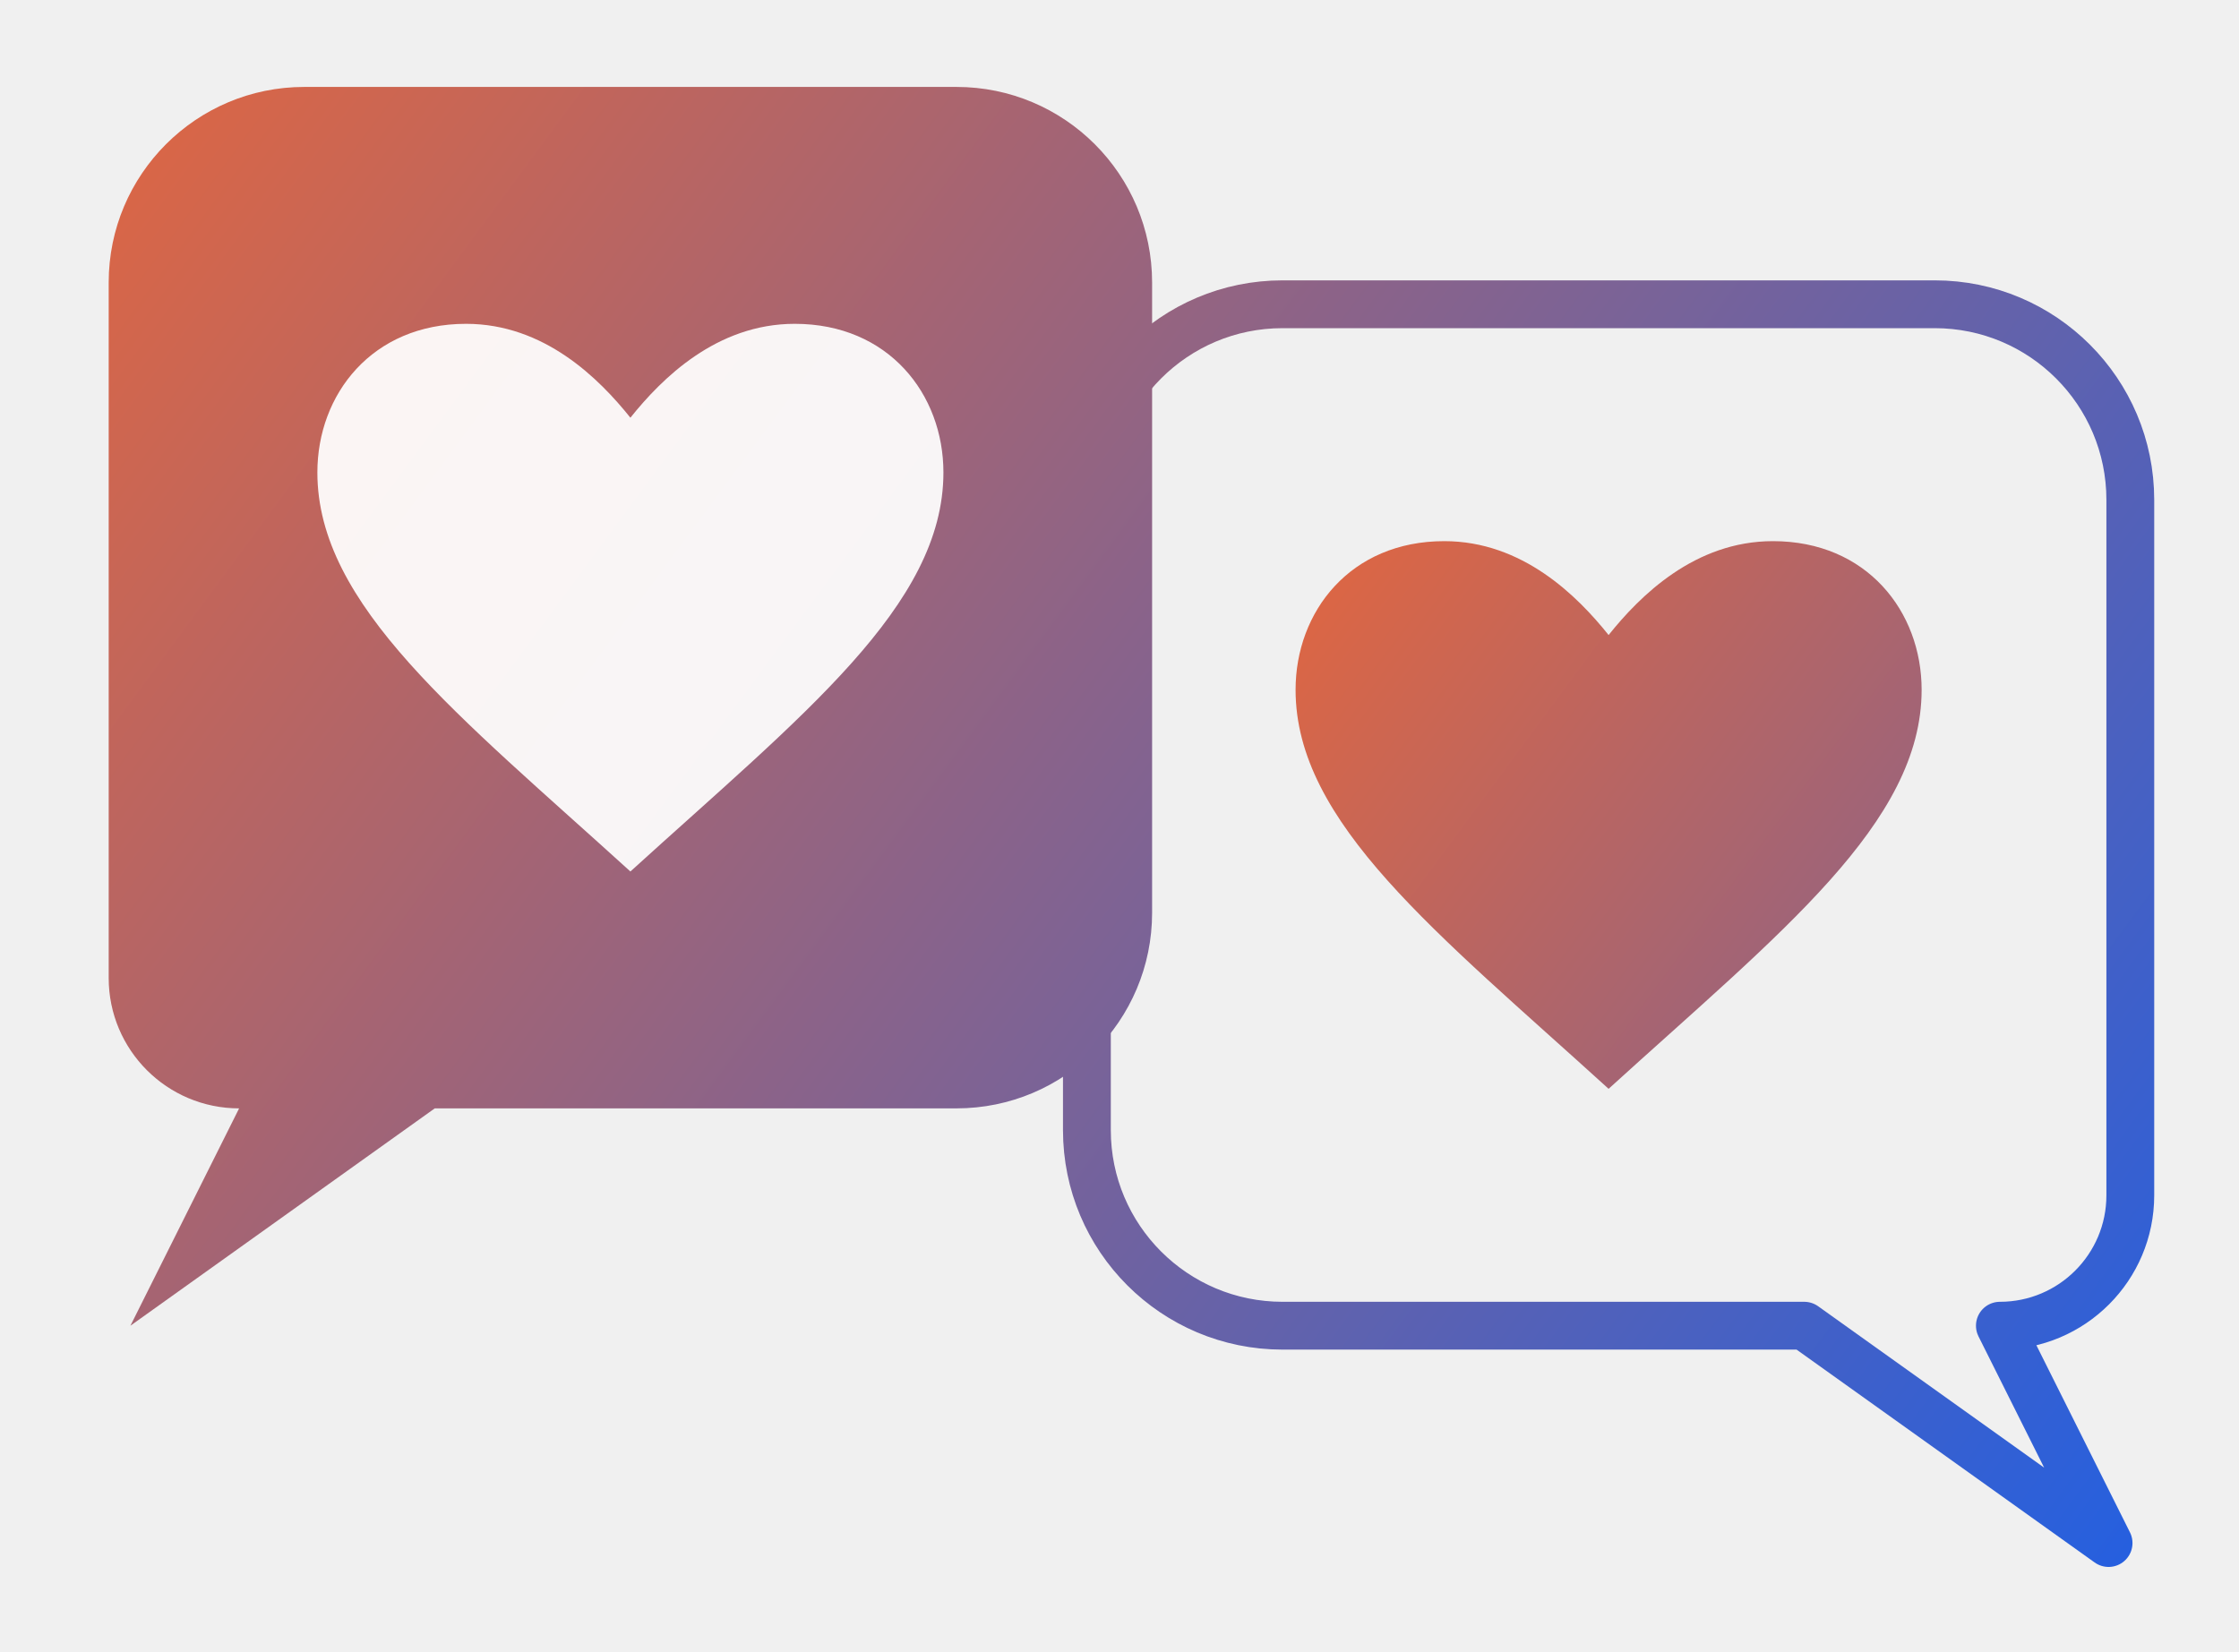
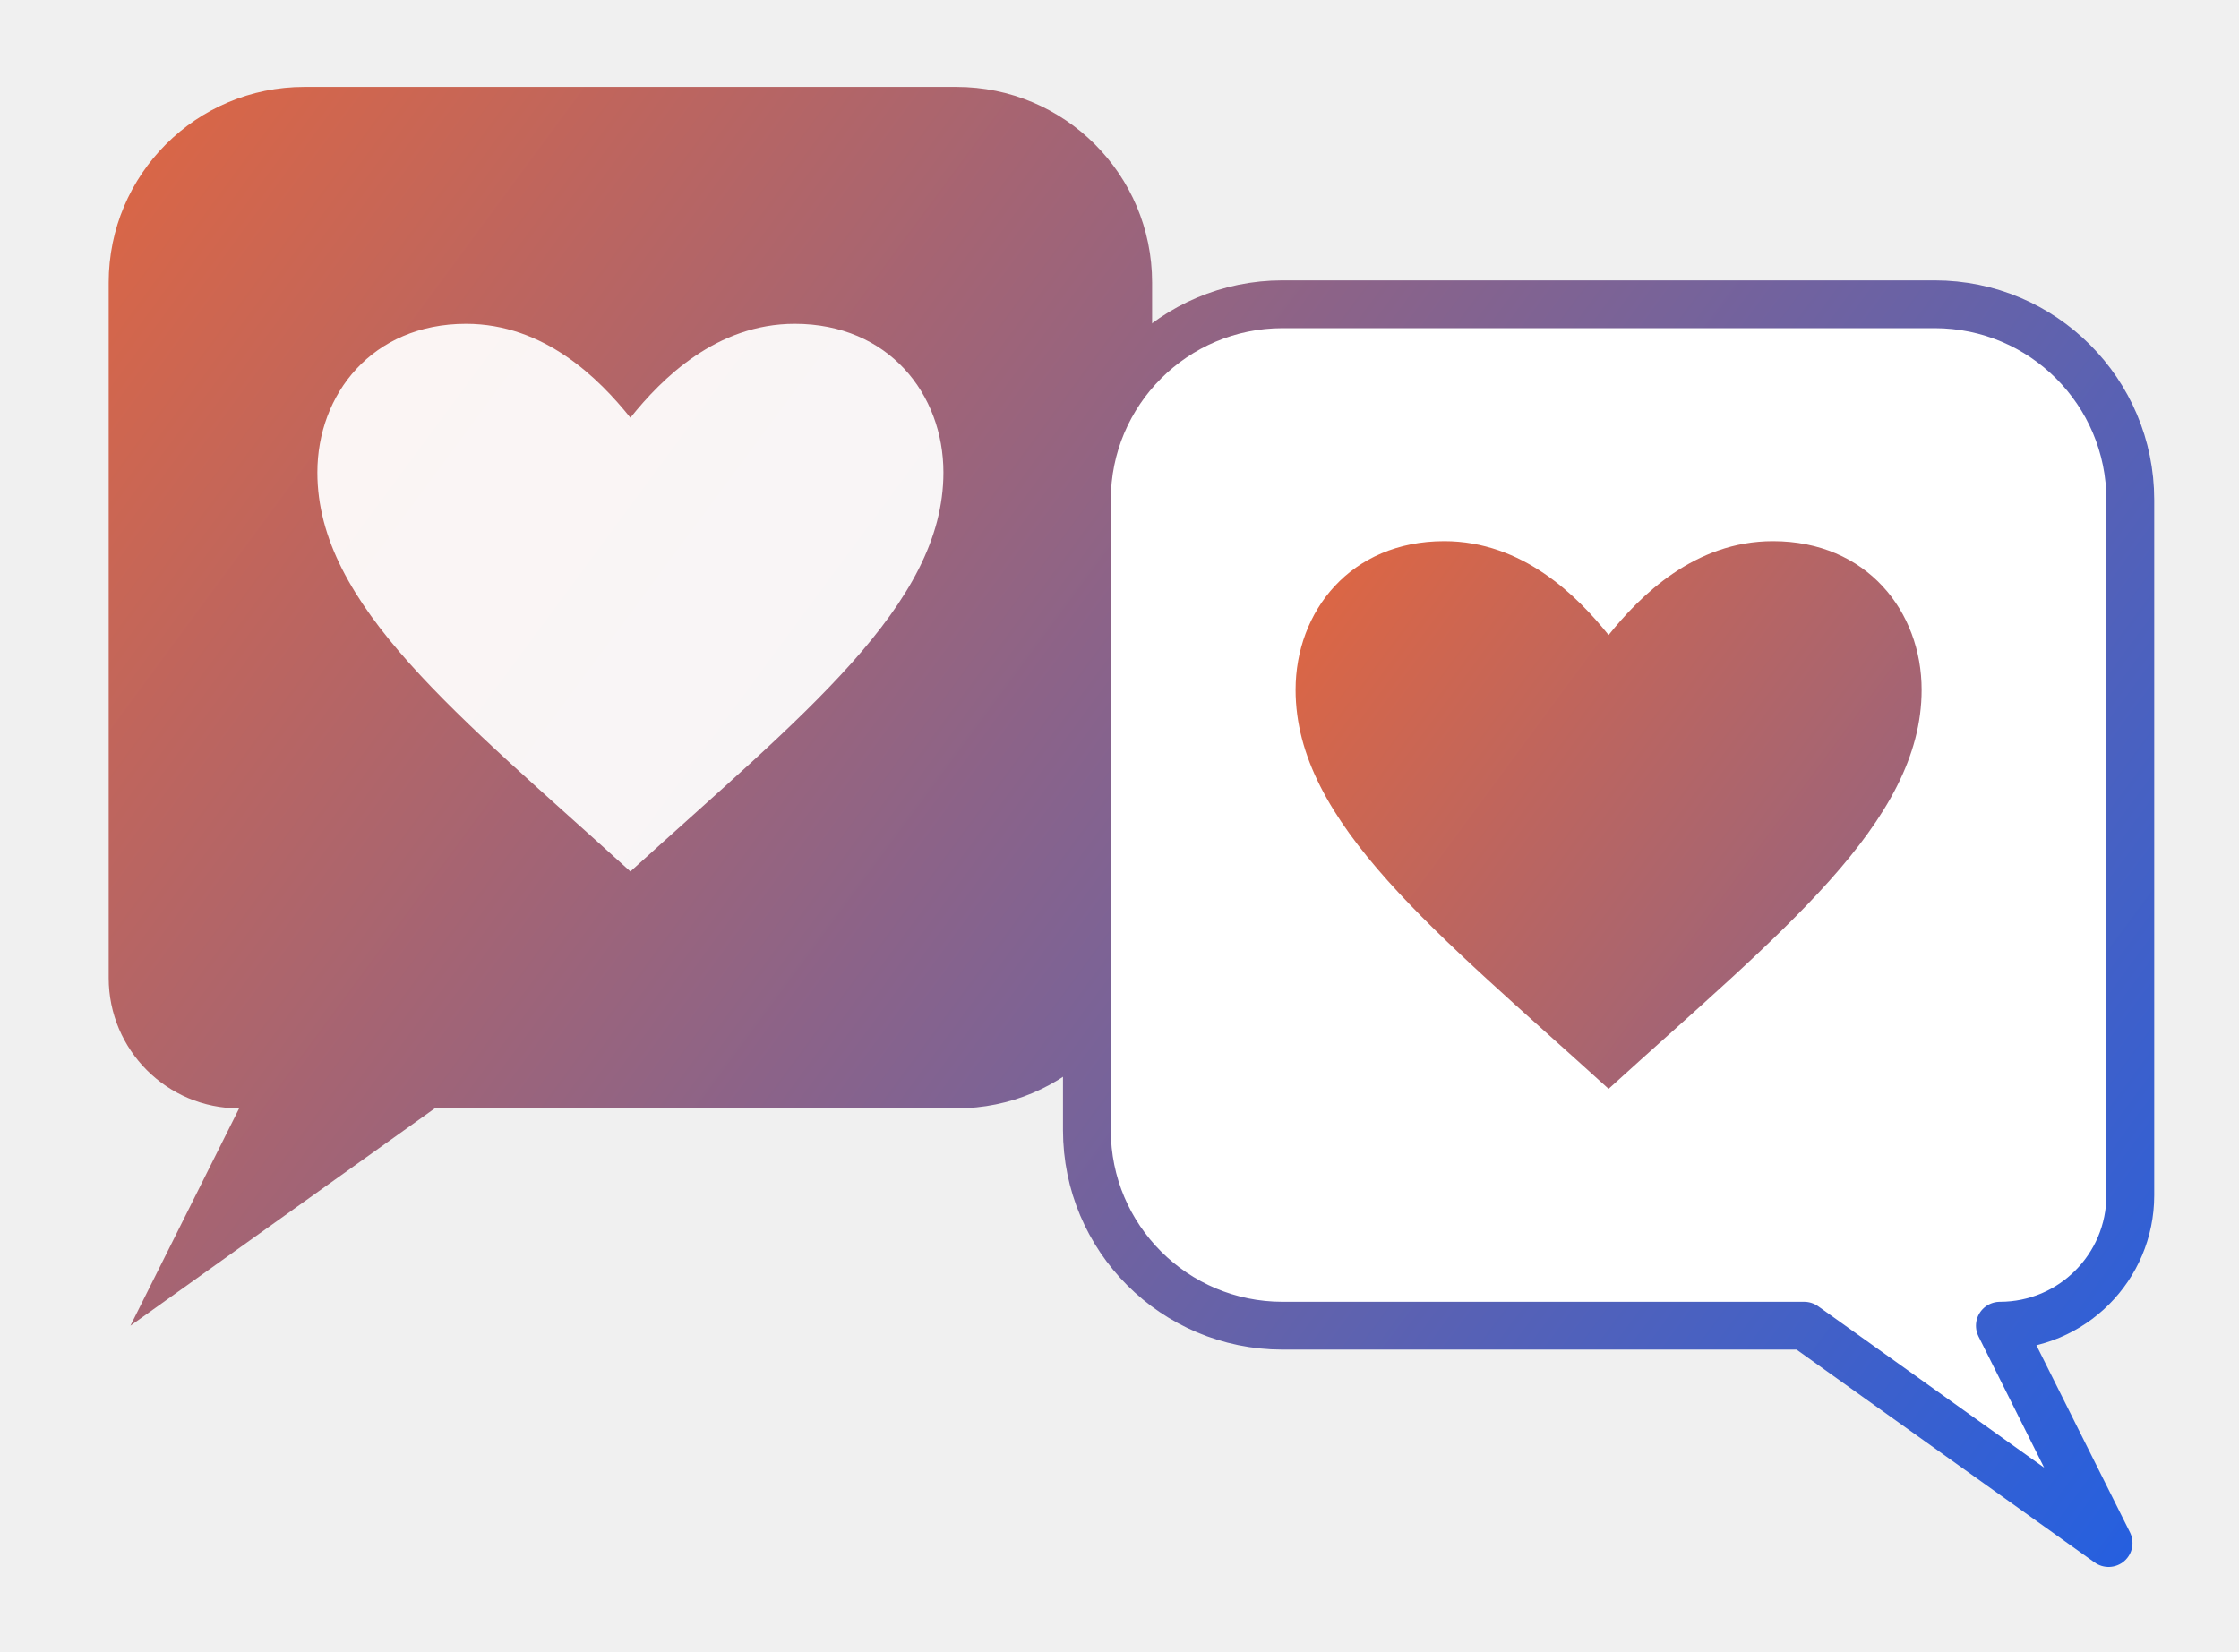
<svg xmlns="http://www.w3.org/2000/svg" viewBox="0 0 103 76" fill="none">
  <defs>
    <linearGradient id="fg" x1="0" y1="0" x2="103" y2="76" gradientUnits="userSpaceOnUse">
      <stop offset="0%" stop-color="#E8673A" />
      <stop offset="100%" stop-color="#1B5FE8" />
    </linearGradient>
  </defs>
  <path d="M14,4 L44,4 A9,9 0 0,1 53,13 L53,42 A9,9 0 0,1 44,51 L20,51 L6,61 L11,51 A6,6 0 0,1 5,45 L5,13 A9,9 0 0,1 14,4 Z" fill="url(#fg)" />
  <path d="M22 11 C20 8.5 16.5 5 11.5 5 C5.5 5 2 9.5 2 14.5 C2 23 11 30 22 40 C33 30 42 23 42 14.5 C42 9.5 38.5 5 32.5 5 C27.5 5 24 8.5 22 11 Z" fill="white" opacity="0.93" transform="translate(13.16,11.3) scale(0.72)" />
-   <path d="M89,14 L59,14 A9,9 0 0,0 50,23 L50,52 A9,9 0 0,0 59,61 L83,61 L97,71 L92,61 A6,6 0 0,0 98,55 L98,23 A9,9 0 0,0 89,14 Z" fill="none" stroke="url(#fg)" stroke-width="2.2" stroke-linejoin="round" />
+   <path d="M89,14 L59,14 A9,9 0 0,0 50,23 L50,52 A9,9 0 0,0 59,61 L83,61 L97,71 L92,61 A6,6 0 0,0 98,55 L98,23 A9,9 0 0,0 89,14 Z" fill="white" stroke="url(#fg)" stroke-width="2.2" stroke-linejoin="round" />
  <path d="M22 11 C20 8.5 16.5 5 11.5 5 C5.5 5 2 9.5 2 14.5 C2 23 11 30 22 40 C33 30 42 23 42 14.5 C42 9.5 38.5 5 32.5 5 C27.5 5 24 8.5 22 11 Z" fill="url(#fg)" transform="translate(58.16,21.3) scale(0.72)" />
</svg>
